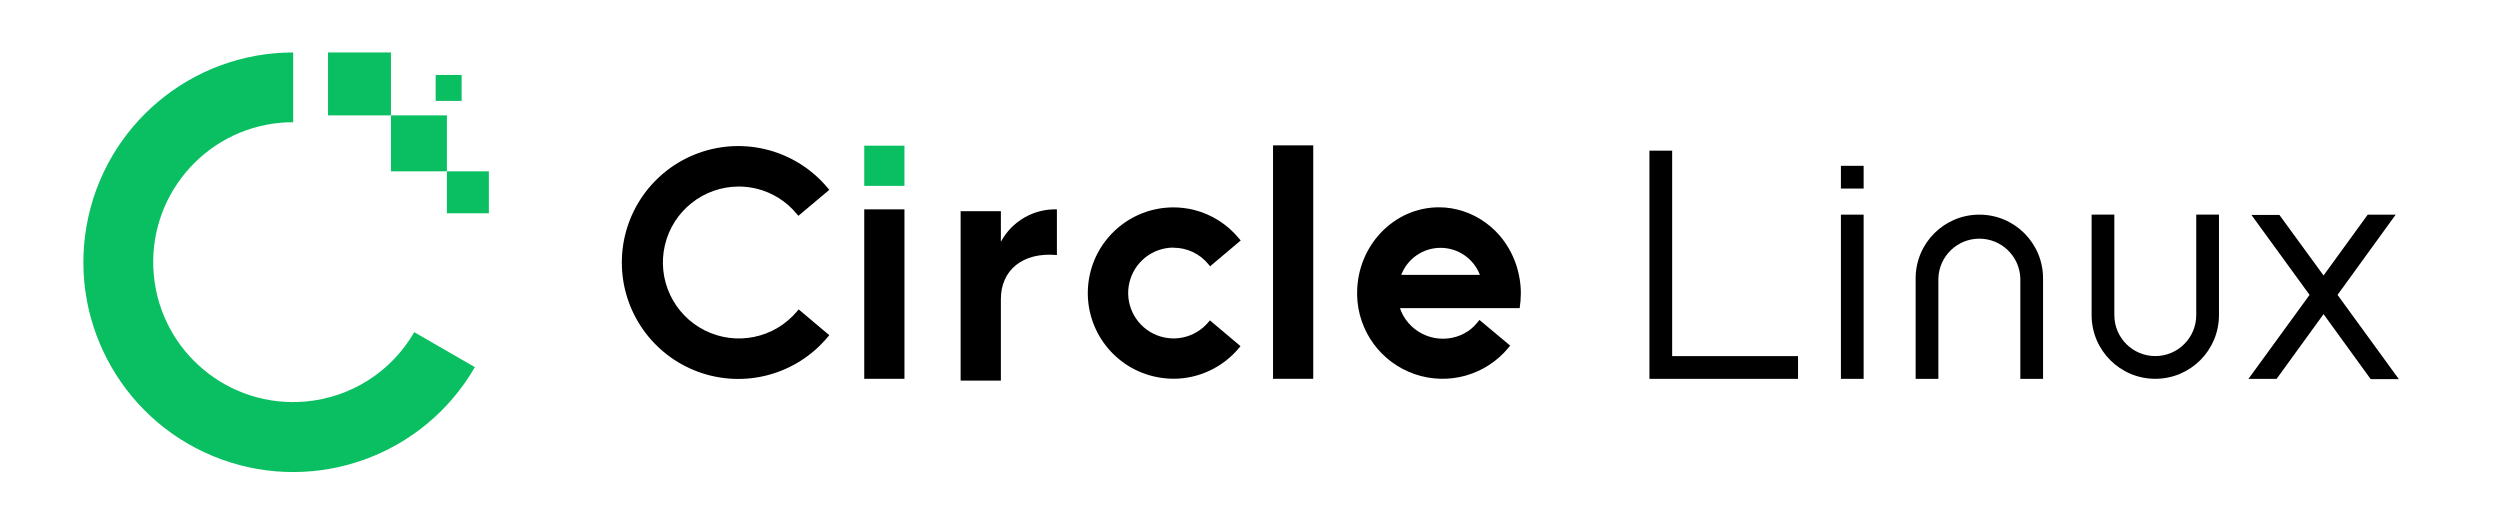
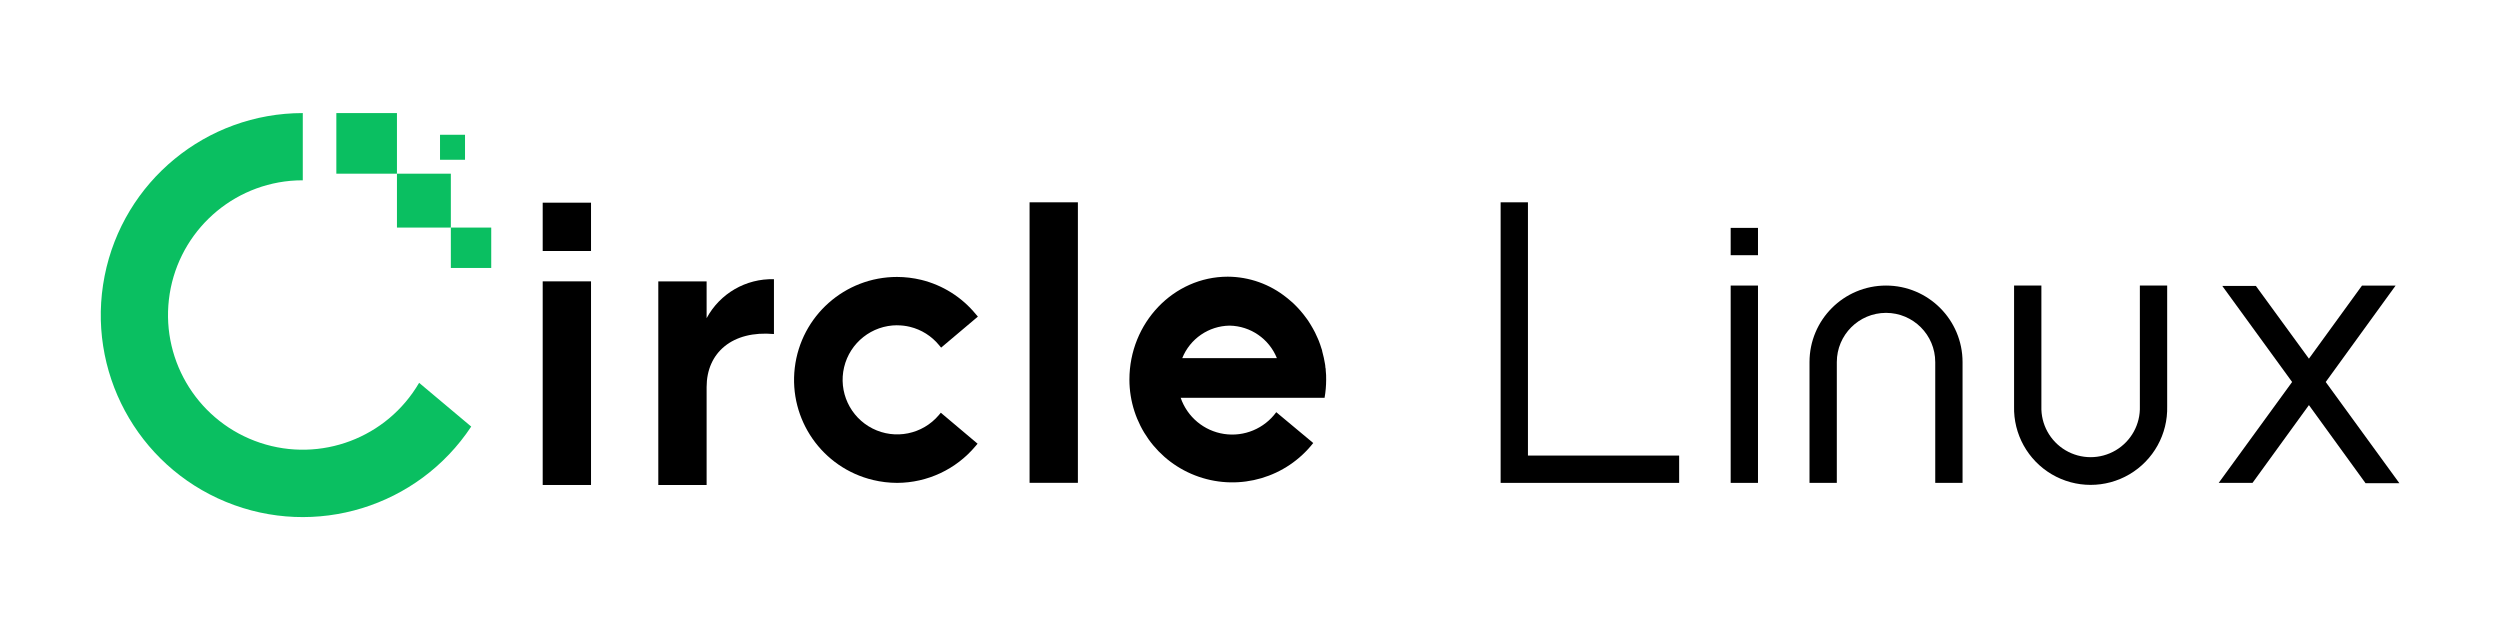
- <svg xmlns="http://www.w3.org/2000/svg" viewBox="0 0 572 120">
+ <svg xmlns="http://www.w3.org/2000/svg" viewBox="0 0 476 120">
  <defs>
    <style>.cls-1{fill:none;}.cls-2{fill:#0abf61;}</style>
  </defs>
  <g id="图层_2" data-name="图层 2">
-     <rect class="cls-1" width="572" height="120" />
+     <rect class="cls-1" x="-0.2" y="0.29" width="476" height="120.01" />
  </g>
  <g id="图层_1" data-name="图层 1">
-     <rect class="cls-2" x="75.05" y="12" width="14.4" height="14.4" />
-     <rect class="cls-2" x="89.45" y="26.4" width="12.8" height="12.8" />
-     <rect class="cls-2" x="99.68" y="17.15" width="5.94" height="5.94" />
-     <rect class="cls-2" x="102.25" y="39.2" width="9.6" height="9.6" />
-     <path class="cls-2" d="M70,91.86a32,32,0,0,1-5.85-63.77c1-.09,2-.12,2.93-.12V12a48,48,0,1,0,41.57,72L94.78,76A31.94,31.94,0,0,1,70,91.86Z" />
-     <rect class="cls-2" x="197.74" y="33.33" width="9.2" height="9.2" />
-     <rect x="421.2" y="49.11" width="5.2" height="37.57" />
-     <rect x="421.2" y="37.94" width="5.2" height="5.2" />
-     <polygon points="382.59 34.47 377.39 34.47 377.39 81.48 377.39 86.68 382.59 86.68 411.39 86.68 411.39 81.48 382.59 81.48 382.59 34.47" />
-     <path d="M452.88,49.11A14.57,14.57,0,0,0,438.3,63.68v23h5.2v-23a9.38,9.38,0,0,1,18.75,0v23h5.2v-23A14.57,14.57,0,0,0,452.88,49.11Z" />
-     <path d="M502.5,72.1a9.37,9.37,0,1,1-18.74,0v-23h-5.2v23a14.57,14.57,0,1,0,29.14,0v-23h-5.2Z" />
-     <polygon points="534.85 67.5 534.83 67.47 534.85 67.44 548.13 49.12 541.73 49.12 531.65 63 531.63 63.03 521.53 49.18 515.13 49.18 528.43 67.47 514.45 86.68 520.89 86.68 531.63 71.87 531.65 71.9 542.41 86.74 548.85 86.74 534.85 67.5" />
-     <path d="M169,42.68a17.85,17.85,0,0,1,4.09.48,17.26,17.26,0,0,1,9.19,5.76l.39.46,7.07-5.94-.39-.47a26.64,26.64,0,1,0,0,34.18l.39-.46-7-5.9-.39.46A17.38,17.38,0,1,1,169,42.68Z" />
-     <path d="M268.49,56.68a10.28,10.28,0,0,1,8,3.78l.38.47,7-5.91-.38-.45A19.49,19.49,0,0,0,273.09,48a19.82,19.82,0,0,0-4.6-.55,19.6,19.6,0,0,0-4.57,38.66,20,20,0,0,0,4.6.55,19.53,19.53,0,0,0,14.92-7l.39-.46-7-5.9-.39.46a10.39,10.39,0,1,1-7.93-17.11Z" />
-     <rect x="197.74" y="47.9" width="9.2" height="38.77" />
-     <rect x="291.27" y="33.26" width="9.2" height="53.41" />
-     <path d="M347.52,62.89a20.12,20.12,0,0,0-3.6-8,18.8,18.8,0,0,0-9.11-6.56,17.85,17.85,0,0,0-5.57-.9c-10.33,0-18.73,8.8-18.73,19.61,0,0,0,.6,0,.6a19.55,19.55,0,0,0,34.64,11.9l.38-.46L338.5,73.2l-.38.47a10.56,10.56,0,0,1-2.08,2A10.43,10.43,0,0,1,321.56,73a9.73,9.73,0,0,1-1.24-2.5H347.7a22.43,22.43,0,0,0,.27-3.4A19.78,19.78,0,0,0,347.52,62.89Zm-26.92,0a9.64,9.64,0,0,1,18,0Z" />
-     <path d="M229,55.32v-7h-9.21V87.08H229V68.43c0-6.55,4.9-10.8,12.82-10.08V47.9A14.1,14.1,0,0,0,229,55.32Z" />
+     <rect x="329.52" y="54.37" width="5.2" height="37.57" />
+     <rect x="329.52" y="43.39" width="5.2" height="5.2" />
+     <polygon points="290.92 38.52 285.72 38.52 285.72 86.74 285.72 91.94 290.92 91.94 319.71 91.94 319.71 86.74 290.92 86.74 290.92 38.52" />
+     <path d="M359.1,54.37a14.57,14.57,0,0,0-14.57,14.57v23h5.2v-23a9.37,9.37,0,0,1,18.74,0v23h5.2v-23A14.57,14.57,0,0,0,359.1,54.37Z" />
+     <path d="M407.43,77.36a9.38,9.38,0,1,1-18.75,0v-23h-5.2v23a14.58,14.58,0,1,0,29.15,0v-23h-5.2Z" />
+     <polygon points="442.84 72.76 442.82 72.73 442.84 72.7 456.12 54.38 449.72 54.38 439.64 68.26 439.62 68.29 429.52 54.44 423.12 54.44 436.42 72.73 422.44 91.94 428.88 91.94 439.62 77.13 439.64 77.16 450.4 92 456.84 92 442.84 72.76" />
+     <path d="M170.82,61.94a10.17,10.17,0,0,1,2.44.29,10.31,10.31,0,0,1,5.54,3.49l.39.47,7-5.91-.39-.45a19.43,19.43,0,0,0-10.41-6.55,19.88,19.88,0,0,0-4.6-.55,19.6,19.6,0,0,0-4.57,38.66,19.88,19.88,0,0,0,4.6.55,19.56,19.56,0,0,0,14.92-7l.39-.46-7-5.9-.38.46a10.39,10.39,0,1,1-7.93-17.11Z" />
+     <rect x="103.33" y="38.59" width="9.2" height="9.2" />
+     <rect x="103.33" y="53.57" width="9.2" height="38.77" />
+     <rect x="196.03" y="38.52" width="9.2" height="53.41" />
+     <path d="M252.2,75.74a20.11,20.11,0,0,0,.3-3.41h0c0-.61,0-1.22-.08-1.81,0-.2,0-.38-.07-.57,0-.42-.11-.82-.18-1.23l-.12-.62c-.08-.4-.18-.78-.29-1.17,0-.19-.09-.38-.15-.56-.16-.53-.34-1.05-.54-1.55l-.27-.61c-.14-.31-.27-.62-.42-.91s-.27-.51-.41-.76-.25-.45-.39-.67-.33-.54-.5-.8l-.34-.47a20.2,20.2,0,0,0-2.47-2.83l-.16-.15c-.32-.29-.66-.58-1-.85l-.12-.09a18,18,0,0,0-11.22-4c-10.33,0-18.73,8.8-18.73,19.6h0a19.59,19.59,0,0,0,35,12.07L243,78.48a10.38,10.38,0,0,1-18.2-2.74H252.2ZM234.12,62a9.89,9.89,0,0,1,9,6.19H225.1A9.86,9.86,0,0,1,234.12,62Z" />
+     <path d="M134.54,60.58v-7h-9.2V92.34h9.2V73.69c0-6.55,4.9-10.8,12.82-10.09V53.16A14.11,14.11,0,0,0,134.54,60.58Z" />
+     <rect class="cls-2" x="64.04" y="21.53" width="11.54" height="11.54" />
+     <rect class="cls-2" x="75.58" y="33.07" width="10.26" height="10.26" />
+     <rect class="cls-2" x="83.78" y="25.66" width="4.76" height="4.76" />
+     <rect class="cls-2" x="85.84" y="43.33" width="7.69" height="7.69" />
+     <path class="cls-2" d="M79.8,72.89A25.65,25.65,0,1,1,55.3,34.43c.79-.07,1.57-.1,2.35-.1V21.53A38.46,38.46,0,1,0,89.72,81.22Z" />
  </g>
</svg>
